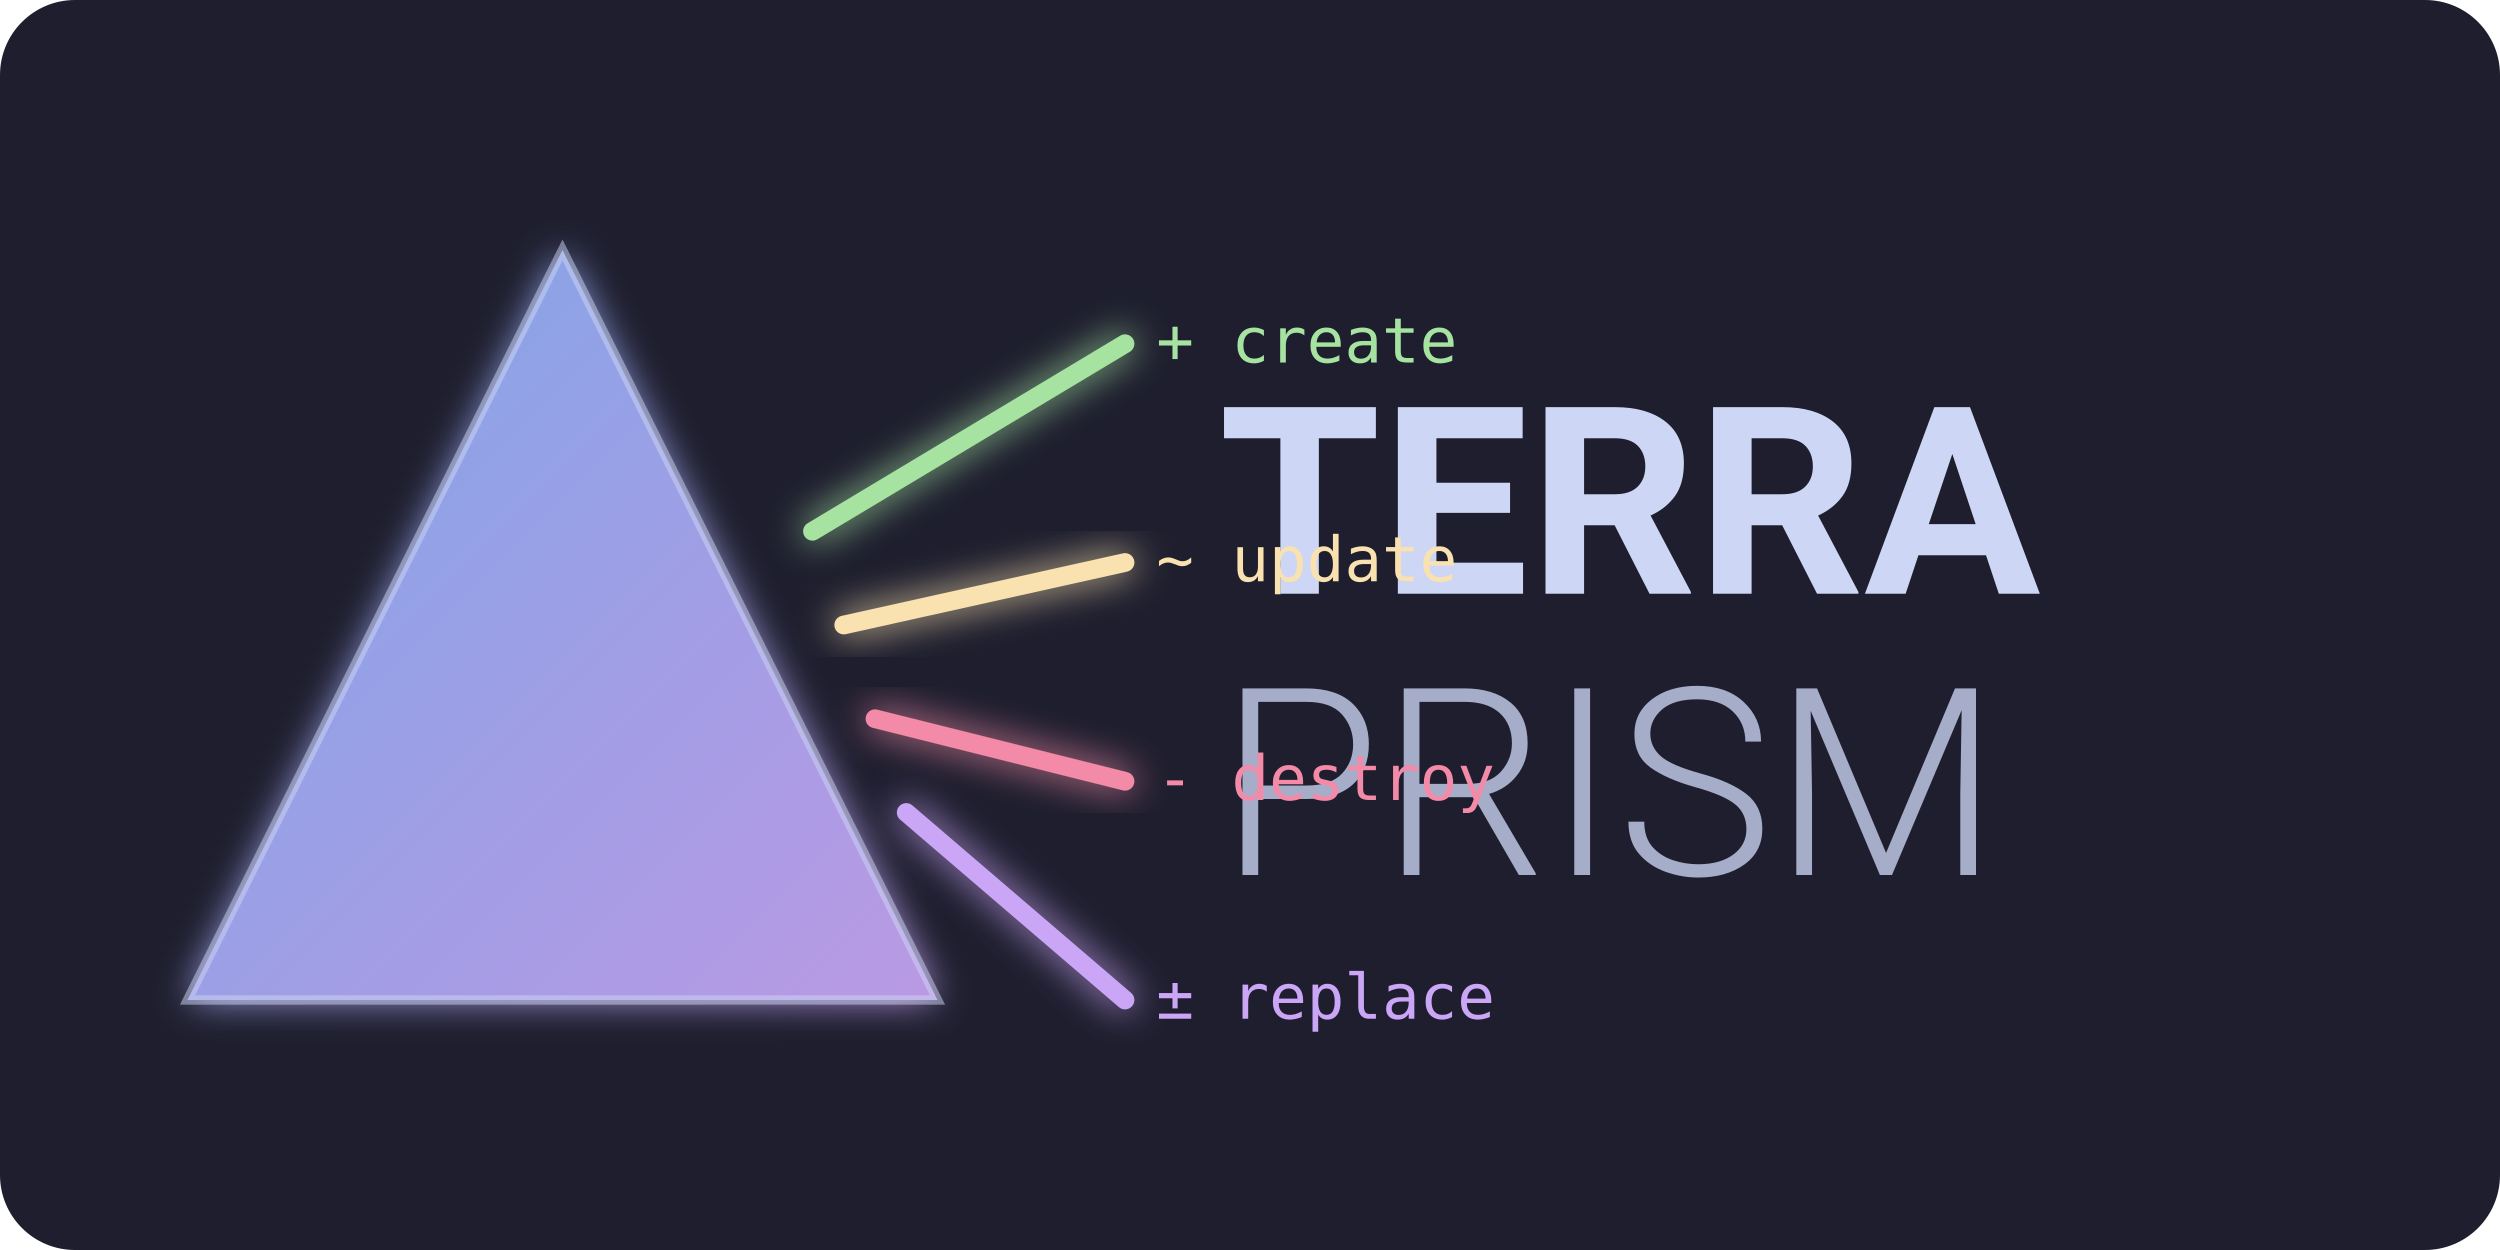
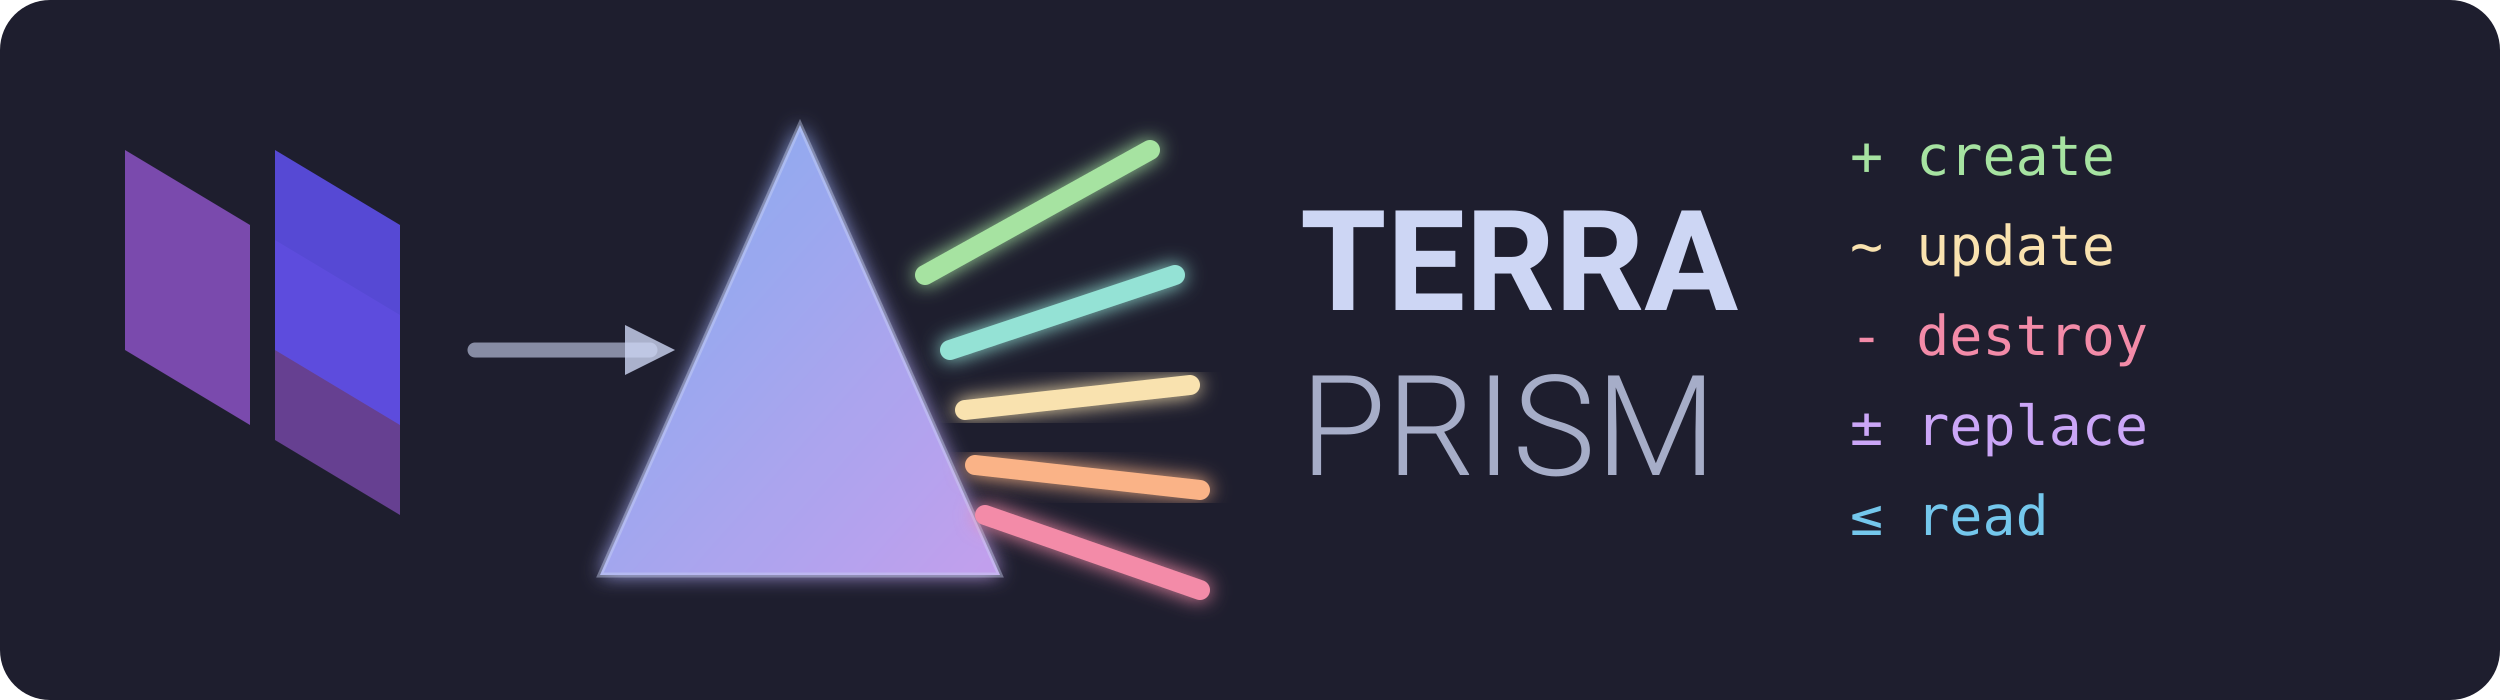
- <svg xmlns="http://www.w3.org/2000/svg" viewBox="0 0 400 200">
+ <svg xmlns="http://www.w3.org/2000/svg" viewBox="0 0 500 140">
  <defs>
    <linearGradient id="prismGradient" x1="0%" y1="0%" x2="100%" y2="100%">
      <stop offset="0%" style="stop-color:#89b4fa;stop-opacity:1" />
      <stop offset="100%" style="stop-color:#cba6f7;stop-opacity:1" />
    </linearGradient>
-     <linearGradient id="whiteLight" x1="0%" y1="0%" x2="100%" y2="0%">
-       <stop offset="0%" style="stop-color:#cdd6f4;stop-opacity:0.3" />
-       <stop offset="100%" style="stop-color:#cdd6f4;stop-opacity:1" />
+     <linearGradient id="rainbow" x1="0%" y1="0%" x2="0%" y2="100%">
+       <stop offset="0%" style="stop-color:#a6e3a1" />
+       <stop offset="33%" style="stop-color:#f9e2af" />
+       <stop offset="66%" style="stop-color:#f38ba8" />
+       <stop offset="100%" style="stop-color:#cba6f7" />
    </linearGradient>
    <filter id="glow" x="-50%" y="-50%" width="200%" height="200%">
-       <feGaussianBlur stdDeviation="3" result="coloredBlur" />
+       <feGaussianBlur stdDeviation="2" result="coloredBlur" />
      <feMerge>
        <feMergeNode in="coloredBlur" />
        <feMergeNode in="SourceGraphic" />
      </feMerge>
    </filter>
  </defs>
-   <rect width="400" height="200" fill="#1e1e2e" rx="12" />
-   <line x1="20" y1="100" x2="85" y2="100" stroke="url(#whiteLight)" stroke-width="4" stroke-linecap="round" />
-   <polygon points="90,40 150,160 30,160" fill="url(#prismGradient)" filter="url(#glow)" opacity="0.9" />
-   <polygon points="90,40 150,160 30,160" fill="none" stroke="#cdd6f4" stroke-width="1.5" opacity="0.5" />
-   <line x1="130" y1="85" x2="180" y2="55" stroke="#a6e3a1" stroke-width="3" stroke-linecap="round" filter="url(#glow)" />
-   <line x1="135" y1="100" x2="180" y2="90" stroke="#f9e2af" stroke-width="3" stroke-linecap="round" filter="url(#glow)" />
-   <line x1="140" y1="115" x2="180" y2="125" stroke="#f38ba8" stroke-width="3" stroke-linecap="round" filter="url(#glow)" />
-   <line x1="145" y1="130" x2="180" y2="160" stroke="#cba6f7" stroke-width="3" stroke-linecap="round" filter="url(#glow)" />
-   <text x="195" y="95" font-family="system-ui, -apple-system, 'Segoe UI', Roboto, sans-serif" font-size="42" font-weight="700" fill="#cdd6f4">
+   <rect width="500" height="140" fill="#1e1e2e" rx="10" />
+   <g transform="translate(25, 30)">
+     <polygon points="0,0 25,15 25,55 0,40" fill="#844fba" opacity="0.9" />
+     <polygon points="30,18 55,33 55,73 30,58" fill="#844fba" opacity="0.7" />
+     <polygon points="30,0 55,15 55,15 30,0" fill="#844fba" opacity="0.5" />
+     <polygon points="30,0 55,15 55,55 30,40" fill="#5c4ee5" opacity="0.9" />
+   </g>
+   <line x1="95" y1="70" x2="130" y2="70" stroke="#cdd6f4" stroke-width="3" stroke-linecap="round" opacity="0.6" />
+   <polygon points="125,65 135,70 125,75" fill="#cdd6f4" opacity="0.8" />
+   <polygon points="160,25 200,115 120,115" fill="url(#prismGradient)" filter="url(#glow)" opacity="0.95" />
+   <polygon points="160,25 200,115 120,115" fill="none" stroke="#cdd6f4" stroke-width="1" opacity="0.4" />
+   <line x1="185" y1="55" x2="230" y2="30" stroke="#a6e3a1" stroke-width="4" stroke-linecap="round" filter="url(#glow)" />
+   <line x1="190" y1="70" x2="235" y2="55" stroke="#94e2d5" stroke-width="4" stroke-linecap="round" filter="url(#glow)" />
+   <line x1="193" y1="82" x2="238" y2="77" stroke="#f9e2af" stroke-width="4" stroke-linecap="round" filter="url(#glow)" />
+   <line x1="195" y1="93" x2="240" y2="98" stroke="#fab387" stroke-width="4" stroke-linecap="round" filter="url(#glow)" />
+   <line x1="197" y1="103" x2="240" y2="118" stroke="#f38ba8" stroke-width="4" stroke-linecap="round" filter="url(#glow)" />
+   <text x="260" y="62" font-family="system-ui, -apple-system, 'Segoe UI', Roboto, sans-serif" font-size="28" font-weight="700" fill="#cdd6f4">
    TERRA
  </text>
-   <text x="195" y="140" font-family="system-ui, -apple-system, 'Segoe UI', Roboto, sans-serif" font-size="42" font-weight="300" fill="#a6adc8">
+   <text x="260" y="95" font-family="system-ui, -apple-system, 'Segoe UI', Roboto, sans-serif" font-size="28" font-weight="300" fill="#a6adc8">
    PRISM
  </text>
-   <text x="185" y="58" font-family="monospace" font-size="10" fill="#a6e3a1">+ create</text>
-   <text x="185" y="93" font-family="monospace" font-size="10" fill="#f9e2af">~ update</text>
-   <text x="185" y="128" font-family="monospace" font-size="10" fill="#f38ba8">- destroy</text>
-   <text x="185" y="163" font-family="monospace" font-size="10" fill="#cba6f7">± replace</text>
+   <g transform="translate(370, 35)" font-family="monospace" font-size="11">
+     <text x="0" y="0" fill="#a6e3a1">+ create</text>
+     <text x="0" y="18" fill="#f9e2af">~ update</text>
+     <text x="0" y="36" fill="#f38ba8">- destroy</text>
+     <text x="0" y="54" fill="#cba6f7">± replace</text>
+     <text x="0" y="72" fill="#74c7ec">≤ read</text>
+   </g>
</svg>
